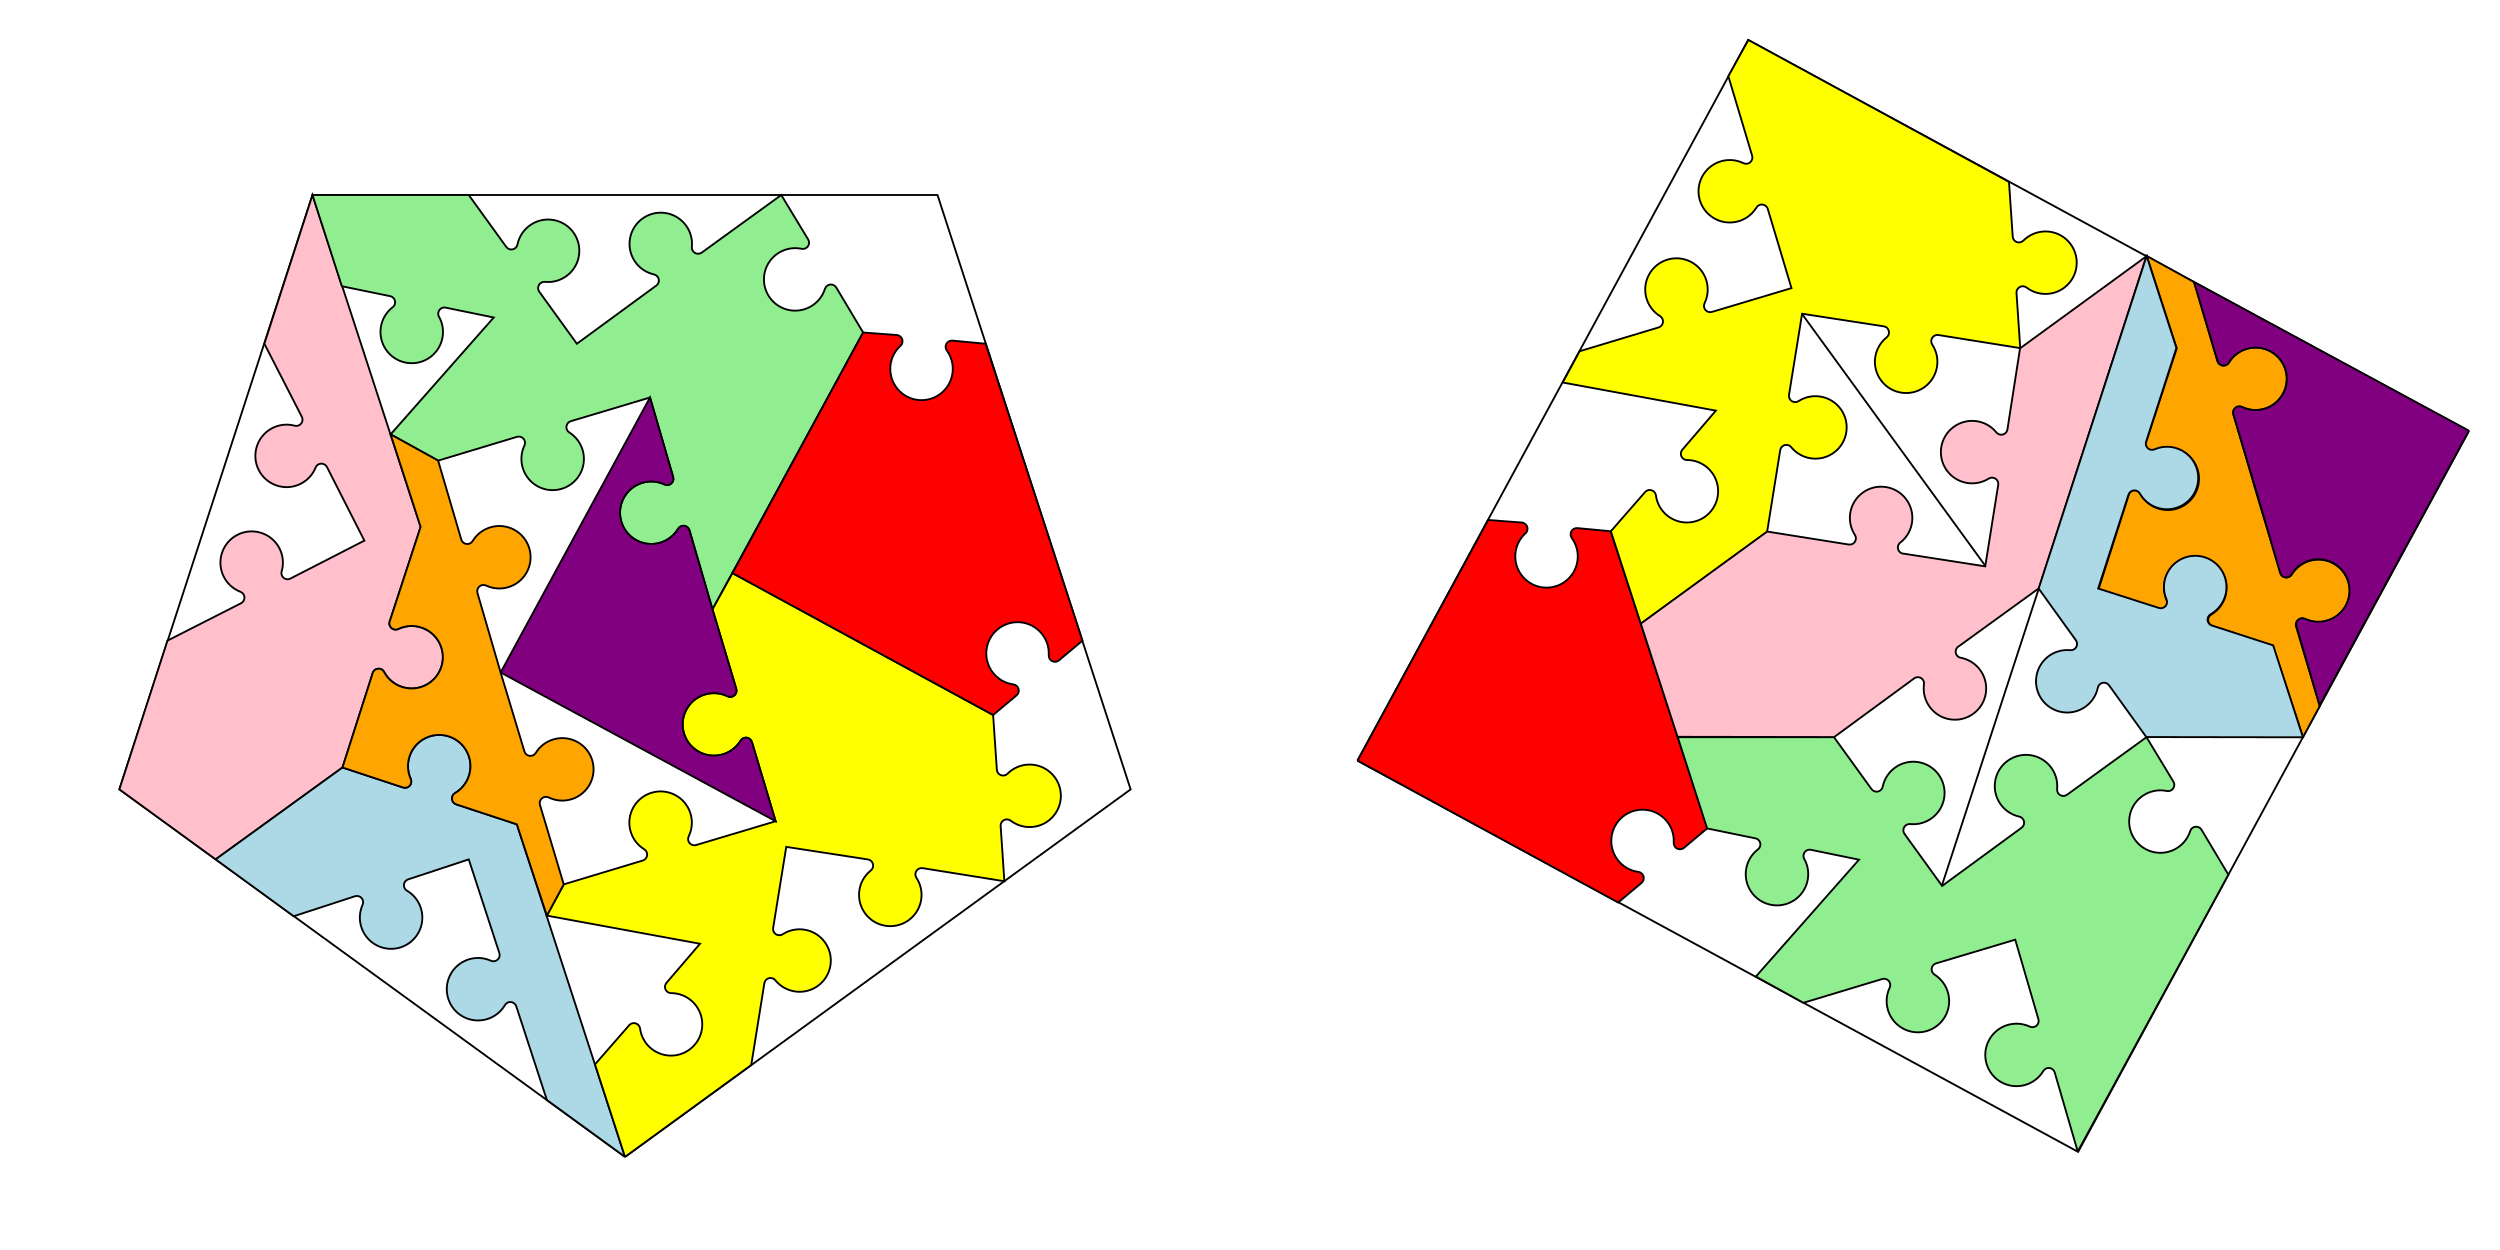
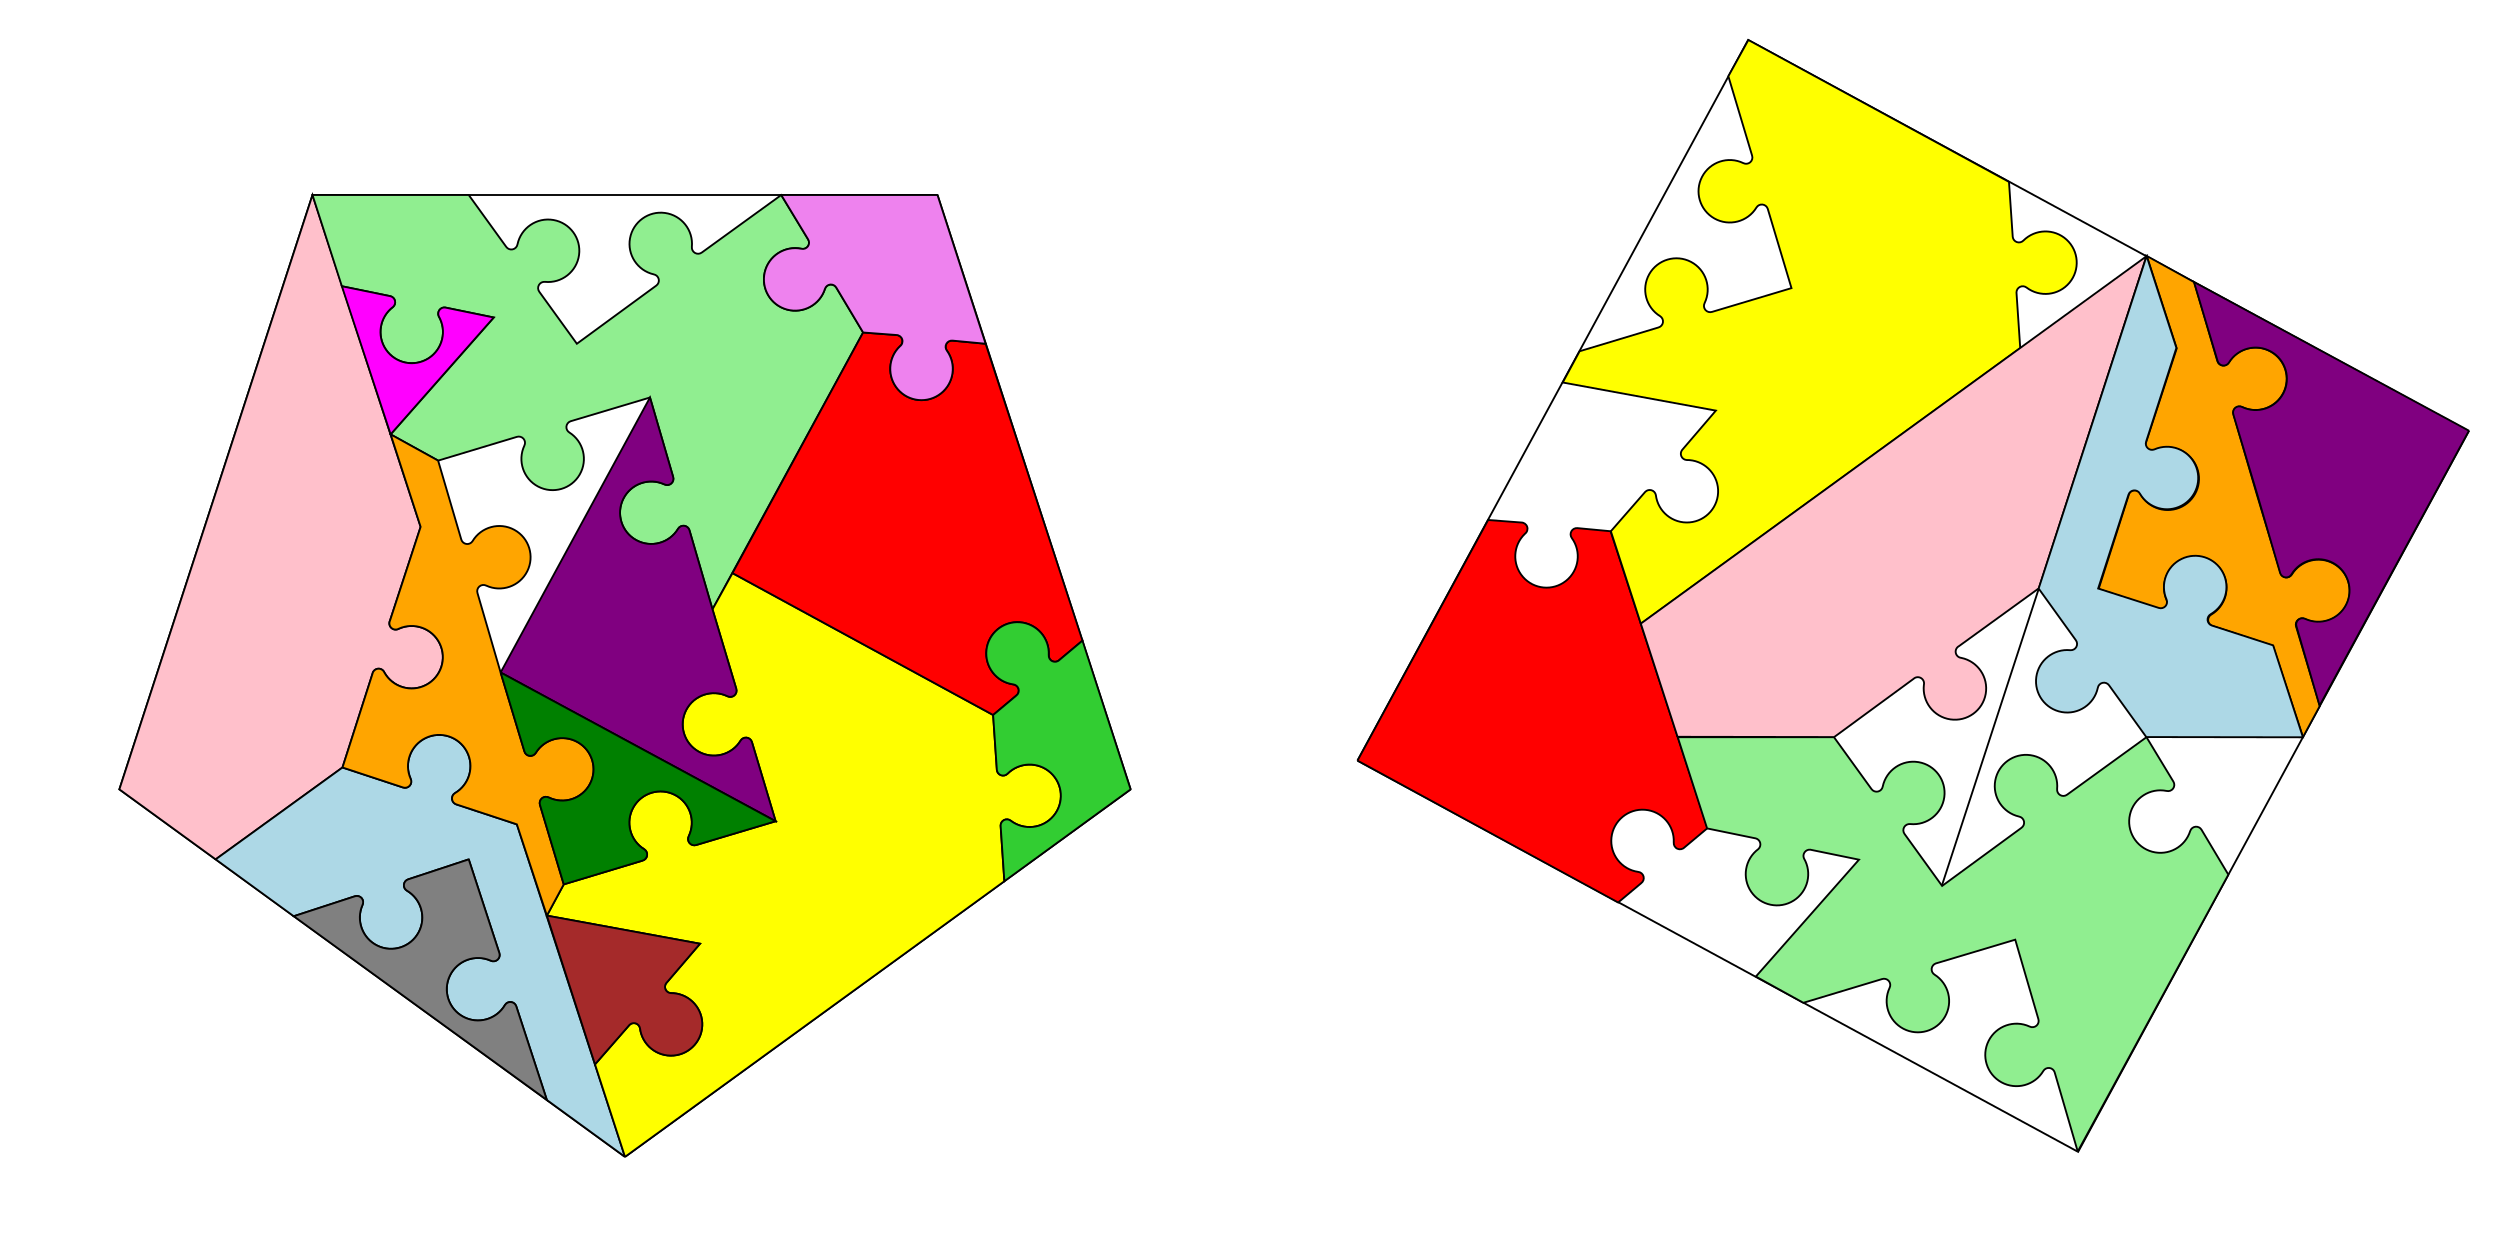
<svg xmlns="http://www.w3.org/2000/svg" version="1.1" width="800" height="400">
  <g transform="translate(400,200) scale(200)">
    <g transform="translate(0,0) scale(1)">
      <g transform="translate(0,0)">
        <g transform="translate(-1,0)">
          <g transform="rotate(0)">
            <g transform="scale(1,1)">
              <g transform="translate(0,0)">
                <g transform="rotate(0)">
                  <path d="M 0.0 0.851 L -0.809 0.263 L -0.5 -0.688 L 0.5 -0.688 L 0.809 0.263 L 0.0 0.851" fill="transparent" stroke="black" stroke-width="0.003" />
                </g>
              </g>
              <g transform="translate(0,0)">
                <g transform="rotate(0)">
-                   <path d="M -0.655 0.375 L -0.452 0.228 L -0.404 0.078 A 0.01 0.01 0 0 1 -0.385 0.076 A 0.05 0.05 0 1 0 -0.362 0.006 A 0.01 0.01 0 0 1 -0.376 -0.007 L -0.327 -0.157 L -0.5 -0.688 L -0.577 -0.45 L -0.517 -0.333 A 0.01 0.01 0 0 1 -0.529 -0.319 A 0.05 0.05 0 1 0 -0.495 -0.252 A 0.01 0.01 0 0 1 -0.477 -0.253 L -0.417 -0.135 L -0.534 -0.075 A 0.01 0.01 0 0 1 -0.549 -0.087 A 0.05 0.05 0 1 0 -0.615 -0.053 A 0.01 0.01 0 0 1 -0.614 -0.035 L -0.732 0.025 L -0.809 0.263 L -0.655 0.375" fill="pink" stroke="black" stroke-width="0.003" />
+                   <path d="M -0.655 0.375 L -0.452 0.228 L -0.404 0.078 A 0.01 0.01 0 0 1 -0.385 0.076 A 0.05 0.05 0 1 0 -0.362 0.006 A 0.01 0.01 0 0 1 -0.376 -0.007 L -0.327 -0.157 L -0.5 -0.688 L -0.809 0.263 L -0.655 0.375" fill="pink" stroke="black" stroke-width="0.003" />
                </g>
              </g>
              <g transform="translate(0,0)">
                <g transform="rotate(0)">
                  <path d="M 0.0 0.851 L -0.173 0.319 L -0.27 0.287 A 0.01 0.01 0 0 1 -0.272 0.269 A 0.05 0.05 0 1 0 -0.343 0.246 A 0.01 0.01 0 0 1 -0.355 0.26 L -0.452 0.228 L -0.655 0.375 L -0.53 0.466 L -0.432 0.434 A 0.01 0.01 0 0 1 -0.42 0.448 A 0.05 0.05 0 1 0 -0.349 0.425 A 0.01 0.01 0 0 1 -0.347 0.407 L -0.25 0.375 L -0.201 0.525 A 0.01 0.01 0 0 1 -0.215 0.537 A 0.05 0.05 0 1 0 -0.192 0.608 A 0.01 0.01 0 0 1 -0.174 0.61 L -0.125 0.76 L 0.0 0.851" fill="lightblue" stroke="black" stroke-width="0.003" />
                </g>
              </g>
              <g transform="translate(0,0)">
                <g transform="rotate(0)">
                  <path d="M 0.14 -0.025 L 0.381 -0.468 L 0.338 -0.54 A 0.01 0.01 0 0 0 0.32 -0.538 A 0.05 0.05 0 1 1 0.282 -0.602 A 0.01 0.01 0 0 0 0.293 -0.617 L 0.25 -0.688 L 0.123 -0.596 A 0.01 0.01 0 0 1 0.107 -0.605 A 0.05 0.05 0 1 0 0.046 -0.561 A 0.01 0.01 0 0 1 0.05 -0.543 L -0.077 -0.45 L -0.137 -0.533 A 0.01 0.01 0 0 1 -0.128 -0.549 A 0.05 0.05 0 1 0 -0.172 -0.609 A 0.01 0.01 0 0 1 -0.19 -0.605 L -0.25 -0.688 L -0.5 -0.688 L -0.453 -0.542 L -0.375 -0.526 A 0.01 0.01 0 0 1 -0.371 -0.509 A 0.05 0.05 0 1 0 -0.298 -0.494 A 0.01 0.01 0 0 1 -0.288 -0.508 L -0.21 -0.492 L -0.375 -0.305 L -0.299 -0.263 L -0.173 -0.301 A 0.01 0.01 0 0 1 -0.161 -0.287 A 0.05 0.05 0 1 0 -0.089 -0.308 A 0.01 0.01 0 0 1 -0.087 -0.326 L 0.04 -0.364 L 0.077 -0.237 A 0.01 0.01 0 0 1 0.063 -0.225 A 0.05 0.05 0 1 0 0.085 -0.154 A 0.01 0.01 0 0 1 0.103 -0.152 L 0.14 -0.025" fill="lightgreen" stroke="black" stroke-width="0.003" />
                </g>
              </g>
              <g transform="translate(0,0)">
                <g transform="rotate(0)">
-                   <path d="M 0.0 0.851 L 0.202 0.704 L 0.223 0.573 A 0.01 0.01 0 0 1 0.241 0.569 A 0.05 0.05 0 1 0 0.252 0.495 A 0.01 0.01 0 0 1 0.237 0.485 L 0.258 0.355 L 0.388 0.375 A 0.01 0.01 0 0 1 0.393 0.393 A 0.05 0.05 0 1 0 0.466 0.404 A 0.01 0.01 0 0 1 0.476 0.389 L 0.607 0.41 L 0.607 0.41 L 0.601 0.321 A 0.01 0.01 0 0 1 0.617 0.313 A 0.05 0.05 0 1 0 0.612 0.238 A 0.01 0.01 0 0 1 0.595 0.232 L 0.589 0.144 L 0.172 -0.083 L 0.14 -0.025 L 0.178 0.102 A 0.01 0.01 0 0 1 0.164 0.114 A 0.05 0.05 0 1 0 0.185 0.185 A 0.01 0.01 0 0 1 0.203 0.187 L 0.241 0.314 L 0.114 0.352 A 0.01 0.01 0 0 1 0.102 0.338 A 0.05 0.05 0 1 0 0.031 0.359 A 0.01 0.01 0 0 1 0.028 0.377 L -0.098 0.415 L -0.125 0.465 L 0.12 0.51 L 0.066 0.573 A 0.01 0.01 0 0 0 0.073 0.589 A 0.05 0.05 0 1 1 0.024 0.645 A 0.01 0.01 0 0 0 0.007 0.64 L -0.048 0.703 L 0.0 0.851" fill="yellow" stroke="black" stroke-width="0.003" />
+                   <path d="M 0.0 0.851 L 0.607 0.41 L 0.601 0.321 A 0.01 0.01 0 0 1 0.617 0.313 A 0.05 0.05 0 1 0 0.612 0.238 A 0.01 0.01 0 0 1 0.595 0.232 L 0.589 0.144 L 0.172 -0.083 L 0.14 -0.025 L 0.178 0.102 A 0.01 0.01 0 0 1 0.164 0.114 A 0.05 0.05 0 1 0 0.185 0.185 A 0.01 0.01 0 0 1 0.203 0.187 L 0.241 0.314 L 0.114 0.352 A 0.01 0.01 0 0 1 0.102 0.338 A 0.05 0.05 0 1 0 0.031 0.359 A 0.01 0.01 0 0 1 0.028 0.377 L -0.098 0.415 L -0.125 0.465 L 0.12 0.51 L 0.066 0.573 A 0.01 0.01 0 0 0 0.073 0.589 A 0.05 0.05 0 1 1 0.024 0.645 A 0.01 0.01 0 0 0 0.007 0.64 L -0.048 0.703 L 0.0 0.851" fill="yellow" stroke="black" stroke-width="0.003" />
                </g>
              </g>
              <g transform="translate(0,0)">
                <g transform="rotate(0)">
                  <path d="M -0.125 0.465 L -0.098 0.415 L -0.136 0.288 A 0.01 0.01 0 0 1 -0.122 0.276 A 0.05 0.05 0 1 0 -0.143 0.205 A 0.01 0.01 0 0 1 -0.161 0.202 L -0.199 0.076 L -0.236 -0.051 A 0.01 0.01 0 0 1 -0.222 -0.063 A 0.05 0.05 0 1 0 -0.244 -0.134 A 0.01 0.01 0 0 1 -0.262 -0.137 L -0.299 -0.263 L -0.375 -0.305 L -0.327 -0.157 L -0.376 -0.007 A 0.01 0.01 0 0 0 -0.362 0.006 A 0.05 0.05 0 1 1 -0.385 0.076 A 0.01 0.01 0 0 0 -0.404 0.078 L -0.452 0.228 L -0.355 0.26 A 0.01 0.01 0 0 0 -0.343 0.246 A 0.05 0.05 0 1 1 -0.272 0.269 A 0.01 0.01 0 0 0 -0.27 0.287 L -0.173 0.319 L -0.125 0.465" fill="orange" stroke="black" stroke-width="0.003" />
                </g>
              </g>
              <g transform="translate(0,0)">
                <g transform="rotate(0)">
                  <path d="M 0.172 -0.083 L 0.589 0.144 L 0.626 0.113 A 0.01 0.01 0 0 0 0.621 0.095 A 0.05 0.05 0 1 1 0.678 0.048 A 0.01 0.01 0 0 0 0.695 0.056 L 0.732 0.025 L 0.577 -0.45 L 0.524 -0.455 A 0.01 0.01 0 0 0 0.515 -0.439 A 0.05 0.05 0 1 1 0.44 -0.446 A 0.01 0.01 0 0 0 0.434 -0.464 L 0.381 -0.468 L 0.172 -0.083" fill="red" stroke="black" stroke-width="0.003" />
                </g>
              </g>
              <g transform="translate(0,0)">
                <g transform="rotate(0)">
                  <path d="M -0.199 0.076 L 0.241 0.314 L 0.203 0.187 A 0.01 0.01 0 0 0 0.185 0.185 A 0.05 0.05 0 1 1 0.164 0.114 A 0.01 0.01 0 0 0 0.178 0.102 L 0.14 -0.025 L 0.103 -0.152 A 0.01 0.01 0 0 0 0.085 -0.154 A 0.05 0.05 0 1 1 0.063 -0.225 A 0.01 0.01 0 0 0 0.077 -0.237 L 0.04 -0.364 L -0.199 0.076" fill="purple" stroke="black" stroke-width="0.003" />
                </g>
              </g>
+               <g transform="translate(0,0)">
+                 <g transform="rotate(0)">
+                   <path d="M -0.25 0.375 L -0.201 0.525 A 0.01 0.01 0 0 1 -0.215 0.537 A 0.05 0.05 0 1 0 -0.192 0.608 A 0.01 0.01 0 0 1 -0.174 0.61 L -0.125 0.76 L -0.53 0.466 L -0.432 0.434 A 0.01 0.01 0 0 1 -0.42 0.448 A 0.05 0.05 0 1 0 -0.349 0.425 A 0.01 0.01 0 0 1 -0.347 0.407 L -0.25 0.375" fill="gray" stroke="black" stroke-width="0.003" />
+                 </g>
+               </g>
+               <g transform="translate(0,0)">
+                 <g transform="rotate(0)">
+                   <path d="M -0.125 0.465 L 0.12 0.51 L 0.066 0.573 A 0.01 0.01 0 0 0 0.073 0.589 A 0.05 0.05 0 1 1 0.024 0.645 A 0.01 0.01 0 0 0 0.007 0.64 L -0.048 0.703 L -0.125 0.465" fill="brown" stroke="black" stroke-width="0.003" />
+                 </g>
+               </g>
+               <g transform="translate(0,0)">
+                 <g transform="rotate(0)">
+                   <path d="M -0.199 0.076 L 0.241 0.314 L 0.114 0.352 A 0.01 0.01 0 0 1 0.102 0.338 A 0.05 0.05 0 1 0 0.031 0.359 A 0.01 0.01 0 0 1 0.028 0.377 L -0.098 0.415 L -0.136 0.288 A 0.01 0.01 0 0 1 -0.122 0.276 A 0.05 0.05 0 1 0 -0.143 0.205 A 0.01 0.01 0 0 1 -0.161 0.202 L -0.199 0.076" fill="green" stroke="black" stroke-width="0.003" />
+                 </g>
+               </g>
+               <g transform="translate(0,0)">
+                 <g transform="rotate(0)">
+                   <path d="M -0.375 -0.305 L -0.453 -0.542 L -0.375 -0.526 A 0.01 0.01 0 0 1 -0.371 -0.509 A 0.05 0.05 0 1 0 -0.298 -0.494 A 0.01 0.01 0 0 1 -0.288 -0.508 L -0.21 -0.492 L -0.375 -0.305" fill="fuchsia" stroke="black" stroke-width="0.003" />
+                 </g>
+               </g>
+               <g transform="translate(0,0)">
+                 <g transform="rotate(0)">
+                   <path d="M 0.809 0.263 L 0.607 0.41 L 0.601 0.321 A 0.01 0.01 0 0 1 0.617 0.313 A 0.05 0.05 0 1 0 0.612 0.238 A 0.01 0.01 0 0 1 0.595 0.232 L 0.589 0.144 L 0.626 0.113 A 0.01 0.01 0 0 0 0.621 0.095 A 0.05 0.05 0 1 1 0.678 0.048 A 0.01 0.01 0 0 0 0.695 0.056 L 0.732 0.025 L 0.809 0.263" fill="limegreen" stroke="black" stroke-width="0.003" />
+                 </g>
+               </g>
+               <g transform="translate(0,0)">
+                 <g transform="rotate(0)">
+                   <path d="M 0.5 -0.688 L 0.577 -0.45 L 0.524 -0.455 A 0.01 0.01 0 0 0 0.515 -0.439 A 0.05 0.05 0 1 1 0.44 -0.446 A 0.01 0.01 0 0 0 0.434 -0.464 L 0.381 -0.468 L 0.338 -0.54 A 0.01 0.01 0 0 0 0.32 -0.538 A 0.05 0.05 0 1 1 0.282 -0.602 A 0.01 0.01 0 0 0 0.293 -0.617 L 0.25 -0.688 L 0.5 -0.688" fill="violet" stroke="black" stroke-width="0.003" />
+                 </g>
+               </g>
            </g>
          </g>
        </g>
        <g transform="translate(0.0,0.3)">
          <g transform="rotate(0)">
            <g transform="scale(1,1)">
              <g transform="translate(0,0)">
                <g transform="rotate(0)">
                  <path d="M 0.172 -0.083 L 0.797 -1.236 L 1.95 -0.61 L 1.325 0.543 L 0.172 -0.083" fill="transparent" stroke="black" stroke-width="0.003" />
                </g>
              </g>
              <g transform="translate(0,0)">
                <g transform="rotate(0)">
-                   <path d="M 0.883 -0.798 L 1.177 -0.394" fill="transparent" stroke="black" stroke-width="0.003" />
-                 </g>
-               </g>
-               <g transform="translate(0,0)">
-                 <g transform="rotate(0)">
                  <path d="M 1.107 0.117 L 1.262 -0.358" fill="transparent" stroke="black" stroke-width="0.003" />
                </g>
              </g>
              <g transform="translate(0,0)">
                <g transform="rotate(0)">
                  <path d="M 0.172 -0.083 L 0.589 0.144 L 0.626 0.113 A 0.01 0.01 0 0 0 0.621 0.095 A 0.05 0.05 0 1 1 0.678 0.048 A 0.01 0.01 0 0 0 0.695 0.056 L 0.732 0.025 L 0.577 -0.45 L 0.524 -0.455 A 0.01 0.01 0 0 0 0.515 -0.439 A 0.05 0.05 0 1 1 0.44 -0.446 A 0.01 0.01 0 0 0 0.434 -0.464 L 0.381 -0.468 L 0.172 -0.083" fill="red" stroke="black" stroke-width="0.003" />
                </g>
              </g>
              <g transform="translate(0.6253704,-1.152991)">
                <g transform="rotate(0)">
                  <g transform="scale(1,1)">
                    <g transform="translate(0,0)">
                      <g transform="rotate(0)">
-                         <path d="M 0.0 0.851 L 0.202 0.704 L 0.223 0.573 A 0.01 0.01 0 0 1 0.241 0.569 A 0.05 0.05 0 1 0 0.252 0.495 A 0.01 0.01 0 0 1 0.237 0.485 L 0.258 0.355 L 0.388 0.375 A 0.01 0.01 0 0 1 0.393 0.393 A 0.05 0.05 0 1 0 0.466 0.404 A 0.01 0.01 0 0 1 0.476 0.389 L 0.607 0.41 L 0.607 0.41 L 0.601 0.321 A 0.01 0.01 0 0 1 0.617 0.313 A 0.05 0.05 0 1 0 0.612 0.238 A 0.01 0.01 0 0 1 0.595 0.232 L 0.589 0.144 L 0.172 -0.083 L 0.14 -0.025 L 0.178 0.102 A 0.01 0.01 0 0 1 0.164 0.114 A 0.05 0.05 0 1 0 0.185 0.185 A 0.01 0.01 0 0 1 0.203 0.187 L 0.241 0.314 L 0.114 0.352 A 0.01 0.01 0 0 1 0.102 0.338 A 0.05 0.05 0 1 0 0.031 0.359 A 0.01 0.01 0 0 1 0.028 0.377 L -0.098 0.415 L -0.125 0.465 L 0.12 0.51 L 0.066 0.573 A 0.01 0.01 0 0 0 0.073 0.589 A 0.05 0.05 0 1 1 0.024 0.645 A 0.01 0.01 0 0 0 0.007 0.64 L -0.048 0.703 L 0.0 0.851" fill="yellow" stroke="black" stroke-width="0.003" />
+                         <path d="M 0.0 0.851 L 0.607 0.41 L 0.601 0.321 A 0.01 0.01 0 0 1 0.617 0.313 A 0.05 0.05 0 1 0 0.612 0.238 A 0.01 0.01 0 0 1 0.595 0.232 L 0.589 0.144 L 0.172 -0.083 L 0.14 -0.025 L 0.178 0.102 A 0.01 0.01 0 0 1 0.164 0.114 A 0.05 0.05 0 1 0 0.185 0.185 A 0.01 0.01 0 0 1 0.203 0.187 L 0.241 0.314 L 0.114 0.352 A 0.01 0.01 0 0 1 0.102 0.338 A 0.05 0.05 0 1 0 0.031 0.359 A 0.01 0.01 0 0 1 0.028 0.377 L -0.098 0.415 L -0.125 0.465 L 0.12 0.51 L 0.066 0.573 A 0.01 0.01 0 0 0 0.073 0.589 A 0.05 0.05 0 1 1 0.024 0.645 A 0.01 0.01 0 0 0 0.007 0.64 L -0.048 0.703 L 0.0 0.851" fill="yellow" stroke="black" stroke-width="0.003" />
                      </g>
                    </g>
                  </g>
                </g>
              </g>
              <g transform="translate(1.184387,0.5674859)">
                <g transform="rotate(0)">
                  <g transform="scale(1,1)">
                    <g transform="translate(0,0)">
                      <g transform="rotate(0)">
                        <path d="M 0.14 -0.025 L 0.381 -0.468 L 0.338 -0.54 A 0.01 0.01 0 0 0 0.32 -0.538 A 0.05 0.05 0 1 1 0.282 -0.602 A 0.01 0.01 0 0 0 0.293 -0.617 L 0.25 -0.688 L 0.123 -0.596 A 0.01 0.01 0 0 1 0.107 -0.605 A 0.05 0.05 0 1 0 0.046 -0.561 A 0.01 0.01 0 0 1 0.05 -0.543 L -0.077 -0.45 L -0.137 -0.533 A 0.01 0.01 0 0 1 -0.128 -0.549 A 0.05 0.05 0 1 0 -0.172 -0.609 A 0.01 0.01 0 0 1 -0.19 -0.605 L -0.25 -0.688 L -0.5 -0.688 L -0.453 -0.542 L -0.375 -0.526 A 0.01 0.01 0 0 1 -0.371 -0.509 A 0.05 0.05 0 1 0 -0.298 -0.494 A 0.01 0.01 0 0 1 -0.288 -0.508 L -0.21 -0.492 L -0.375 -0.305 L -0.299 -0.263 L -0.173 -0.301 A 0.01 0.01 0 0 1 -0.161 -0.287 A 0.05 0.05 0 1 0 -0.089 -0.308 A 0.01 0.01 0 0 1 -0.087 -0.326 L 0.04 -0.364 L 0.077 -0.237 A 0.01 0.01 0 0 1 0.063 -0.225 A 0.05 0.05 0 1 0 0.085 -0.154 A 0.01 0.01 0 0 1 0.103 -0.152 L 0.14 -0.025" fill="lightgreen" stroke="black" stroke-width="0.003" />
                      </g>
                    </g>
                  </g>
                </g>
              </g>
              <g transform="translate(1.809758,-0.5855055)">
                <g transform="rotate(0)">
                  <g transform="scale(1,1)">
                    <g transform="translate(0,0)">
                      <g transform="rotate(0)">
                        <path d="M -0.125 0.465 L -0.098 0.415 L -0.136 0.288 A 0.01 0.01 0 0 1 -0.122 0.276 A 0.05 0.05 0 1 0 -0.143 0.205 A 0.01 0.01 0 0 1 -0.161 0.202 L -0.199 0.076 L -0.236 -0.051 A 0.01 0.01 0 0 1 -0.222 -0.063 A 0.05 0.05 0 1 0 -0.244 -0.134 A 0.01 0.01 0 0 1 -0.262 -0.137 L -0.299 -0.263 L -0.375 -0.305 L -0.327 -0.157 L -0.376 -0.007 A 0.01 0.01 0 0 0 -0.362 0.006 A 0.05 0.05 0 1 1 -0.385 0.076 A 0.01 0.01 0 0 0 -0.404 0.078 L -0.452 0.228 L -0.355 0.26 A 0.01 0.01 0 0 0 -0.343 0.246 A 0.05 0.05 0 1 1 -0.272 0.269 A 0.01 0.01 0 0 0 -0.27 0.287 L -0.173 0.319 L -0.125 0.465" fill="orange" stroke="black" stroke-width="0.003" />
                      </g>
                    </g>
                    <g transform="translate(-0.02921191,0.02533518)">
                      <g transform="rotate(0)">
                        <g transform="scale(1,1)">
                          <g transform="translate(0,0)">
                            <g transform="rotate(180)">
                              <g transform="scale(1,1)">
                                <g transform="translate(0.02921191,-0.02533518)">
                                  <g transform="rotate(0)">
                                    <g transform="scale(1,1)">
                                      <g transform="translate(0,0)">
                                        <g transform="rotate(0)">
                                          <path d="M -0.199 0.076 L 0.241 0.314 L 0.203 0.187 A 0.01 0.01 0 0 0 0.185 0.185 A 0.05 0.05 0 1 1 0.164 0.114 A 0.01 0.01 0 0 0 0.178 0.102 L 0.14 -0.025 L 0.103 -0.152 A 0.01 0.01 0 0 0 0.085 -0.154 A 0.05 0.05 0 1 1 0.063 -0.225 A 0.01 0.01 0 0 0 0.077 -0.237 L 0.04 -0.364 L -0.199 0.076" fill="purple" stroke="black" stroke-width="0.003" />
                                        </g>
                                      </g>
                                    </g>
                                  </g>
                                </g>
                              </g>
                            </g>
                          </g>
                        </g>
                      </g>
                    </g>
                  </g>
                </g>
              </g>
              <g transform="translate(1.184387,-0.120705)">
                <g transform="rotate(0)">
                  <g transform="scale(1,1)">
                    <g transform="translate(0,0)">
                      <g transform="rotate(36)">
                        <g transform="scale(1,1)">
                          <g transform="translate(0.25,-0.08122992)">
                            <g transform="rotate(0)">
                              <g transform="scale(1,1)">
                                <g transform="translate(0,0)">
                                  <g transform="rotate(0)">
-                                     <path d="M -0.655 0.375 L -0.452 0.228 L -0.404 0.078 A 0.01 0.01 0 0 1 -0.385 0.076 A 0.05 0.05 0 1 0 -0.362 0.006 A 0.01 0.01 0 0 1 -0.376 -0.007 L -0.327 -0.157 L -0.5 -0.688 L -0.577 -0.45 L -0.517 -0.333 A 0.01 0.01 0 0 1 -0.529 -0.319 A 0.05 0.05 0 1 0 -0.495 -0.252 A 0.01 0.01 0 0 1 -0.477 -0.253 L -0.417 -0.135 L -0.534 -0.075 A 0.01 0.01 0 0 1 -0.549 -0.087 A 0.05 0.05 0 1 0 -0.615 -0.053 A 0.01 0.01 0 0 1 -0.614 -0.035 L -0.732 0.025 L -0.809 0.263 L -0.655 0.375" fill="pink" stroke="black" stroke-width="0.003" />
+                                     <path d="M -0.655 0.375 L -0.452 0.228 L -0.404 0.078 A 0.01 0.01 0 0 1 -0.385 0.076 A 0.05 0.05 0 1 0 -0.362 0.006 A 0.01 0.01 0 0 1 -0.376 -0.007 L -0.327 -0.157 L -0.5 -0.688 L -0.809 0.263 L -0.655 0.375" fill="pink" stroke="black" stroke-width="0.003" />
                                  </g>
                                </g>
                                <g transform="translate(-0.25,0.08122992)">
                                  <g transform="rotate(0)">
                                    <g transform="scale(1,1)">
                                      <g transform="translate(0,0)">
                                        <g transform="rotate(180)">
                                          <g transform="scale(1,1)">
                                            <g transform="translate(0.25,-0.08122992)">
                                              <g transform="rotate(0)">
                                                <g transform="scale(1,1)">
                                                  <g transform="translate(0,0)">
                                                    <g transform="rotate(0)">
                                                      <path d="M 0.0 0.851 L -0.173 0.319 L -0.27 0.287 A 0.01 0.01 0 0 1 -0.272 0.269 A 0.05 0.05 0 1 0 -0.343 0.246 A 0.01 0.01 0 0 1 -0.355 0.26 L -0.452 0.228 L -0.655 0.375 L -0.53 0.466 L -0.432 0.434 A 0.01 0.01 0 0 1 -0.42 0.448 A 0.05 0.05 0 1 0 -0.349 0.425 A 0.01 0.01 0 0 1 -0.347 0.407 L -0.25 0.375 L -0.201 0.525 A 0.01 0.01 0 0 1 -0.215 0.537 A 0.05 0.05 0 1 0 -0.192 0.608 A 0.01 0.01 0 0 1 -0.174 0.61 L -0.125 0.76 L 0.0 0.851" fill="lightblue" stroke="black" stroke-width="0.003" />
                                                    </g>
                                                  </g>
                                                </g>
                                              </g>
                                            </g>
                                          </g>
                                        </g>
                                      </g>
                                    </g>
                                  </g>
                                </g>
                              </g>
                            </g>
                          </g>
                        </g>
                      </g>
                    </g>
                  </g>
                </g>
              </g>
            </g>
          </g>
        </g>
        <g transform="translate(-1,0)">
          <g transform="rotate(0)">
            <g transform="scale(1,1)">
</g>
          </g>
        </g>
        <g transform="translate(0.0,0.3)">
          <g transform="rotate(0)">
            <g transform="scale(1,1)">
              <g transform="translate(0.6253704,-1.152991)">
                <g transform="rotate(0)">
                  <g transform="scale(1,1)">
</g>
                </g>
              </g>
              <g transform="translate(1.184387,0.5674859)">
                <g transform="rotate(0)">
                  <g transform="scale(1,1)">
</g>
                </g>
              </g>
              <g transform="translate(1.809758,-0.5855055)">
                <g transform="rotate(0)">
                  <g transform="scale(1,1)">
                    <g transform="translate(-0.02921191,0.02533518)">
                      <g transform="rotate(0)">
                        <g transform="scale(1,1)">
                          <g transform="translate(0,0)">
                            <g transform="rotate(180)">
                              <g transform="scale(1,1)">
                                <g transform="translate(0.02921191,-0.02533518)">
                                  <g transform="rotate(0)">
                                    <g transform="scale(1,1)">
</g>
                                  </g>
                                </g>
                              </g>
                            </g>
                          </g>
                        </g>
                      </g>
                    </g>
                  </g>
                </g>
              </g>
              <g transform="translate(1.184387,-0.120705)">
                <g transform="rotate(0)">
                  <g transform="scale(1,1)">
                    <g transform="translate(0,0)">
                      <g transform="rotate(36)">
                        <g transform="scale(1,1)">
                          <g transform="translate(0.25,-0.08122992)">
                            <g transform="rotate(0)">
                              <g transform="scale(1,1)">
                                <g transform="translate(-0.25,0.08122992)">
                                  <g transform="rotate(0)">
                                    <g transform="scale(1,1)">
                                      <g transform="translate(0,0)">
                                        <g transform="rotate(180)">
                                          <g transform="scale(1,1)">
                                            <g transform="translate(0.25,-0.08122992)">
                                              <g transform="rotate(0)">
                                                <g transform="scale(1,1)">
</g>
                                              </g>
                                            </g>
                                          </g>
                                        </g>
                                      </g>
                                    </g>
                                  </g>
                                </g>
                              </g>
                            </g>
                          </g>
                        </g>
                      </g>
                    </g>
                  </g>
                </g>
              </g>
            </g>
          </g>
        </g>
      </g>
    </g>
  </g>
</svg>
